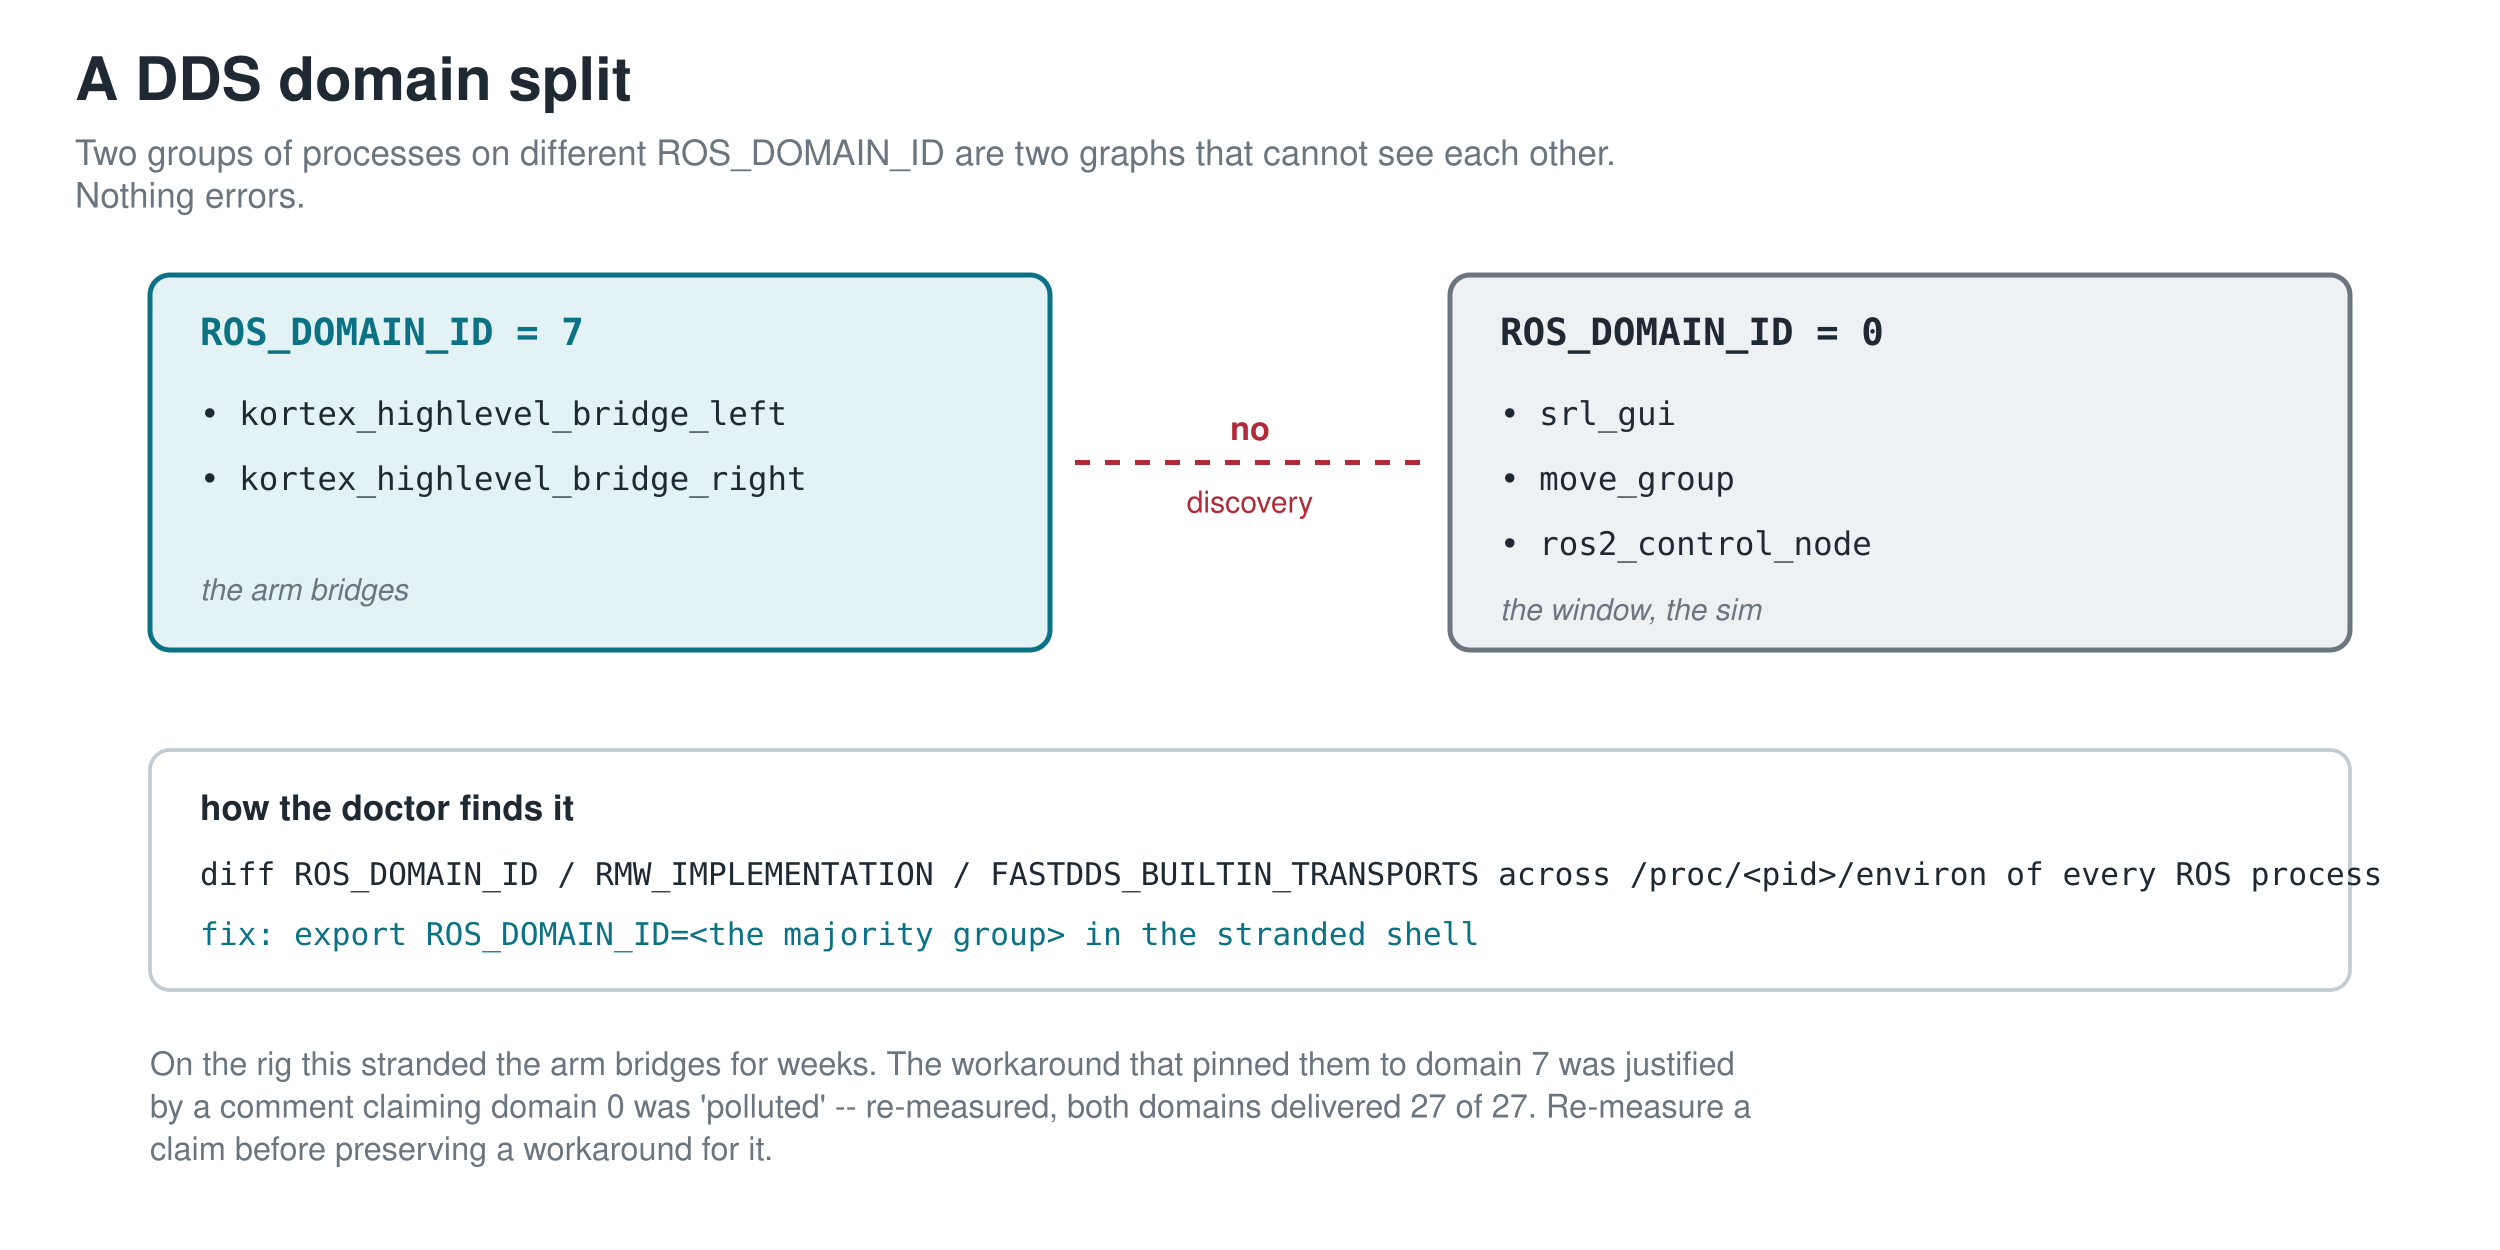
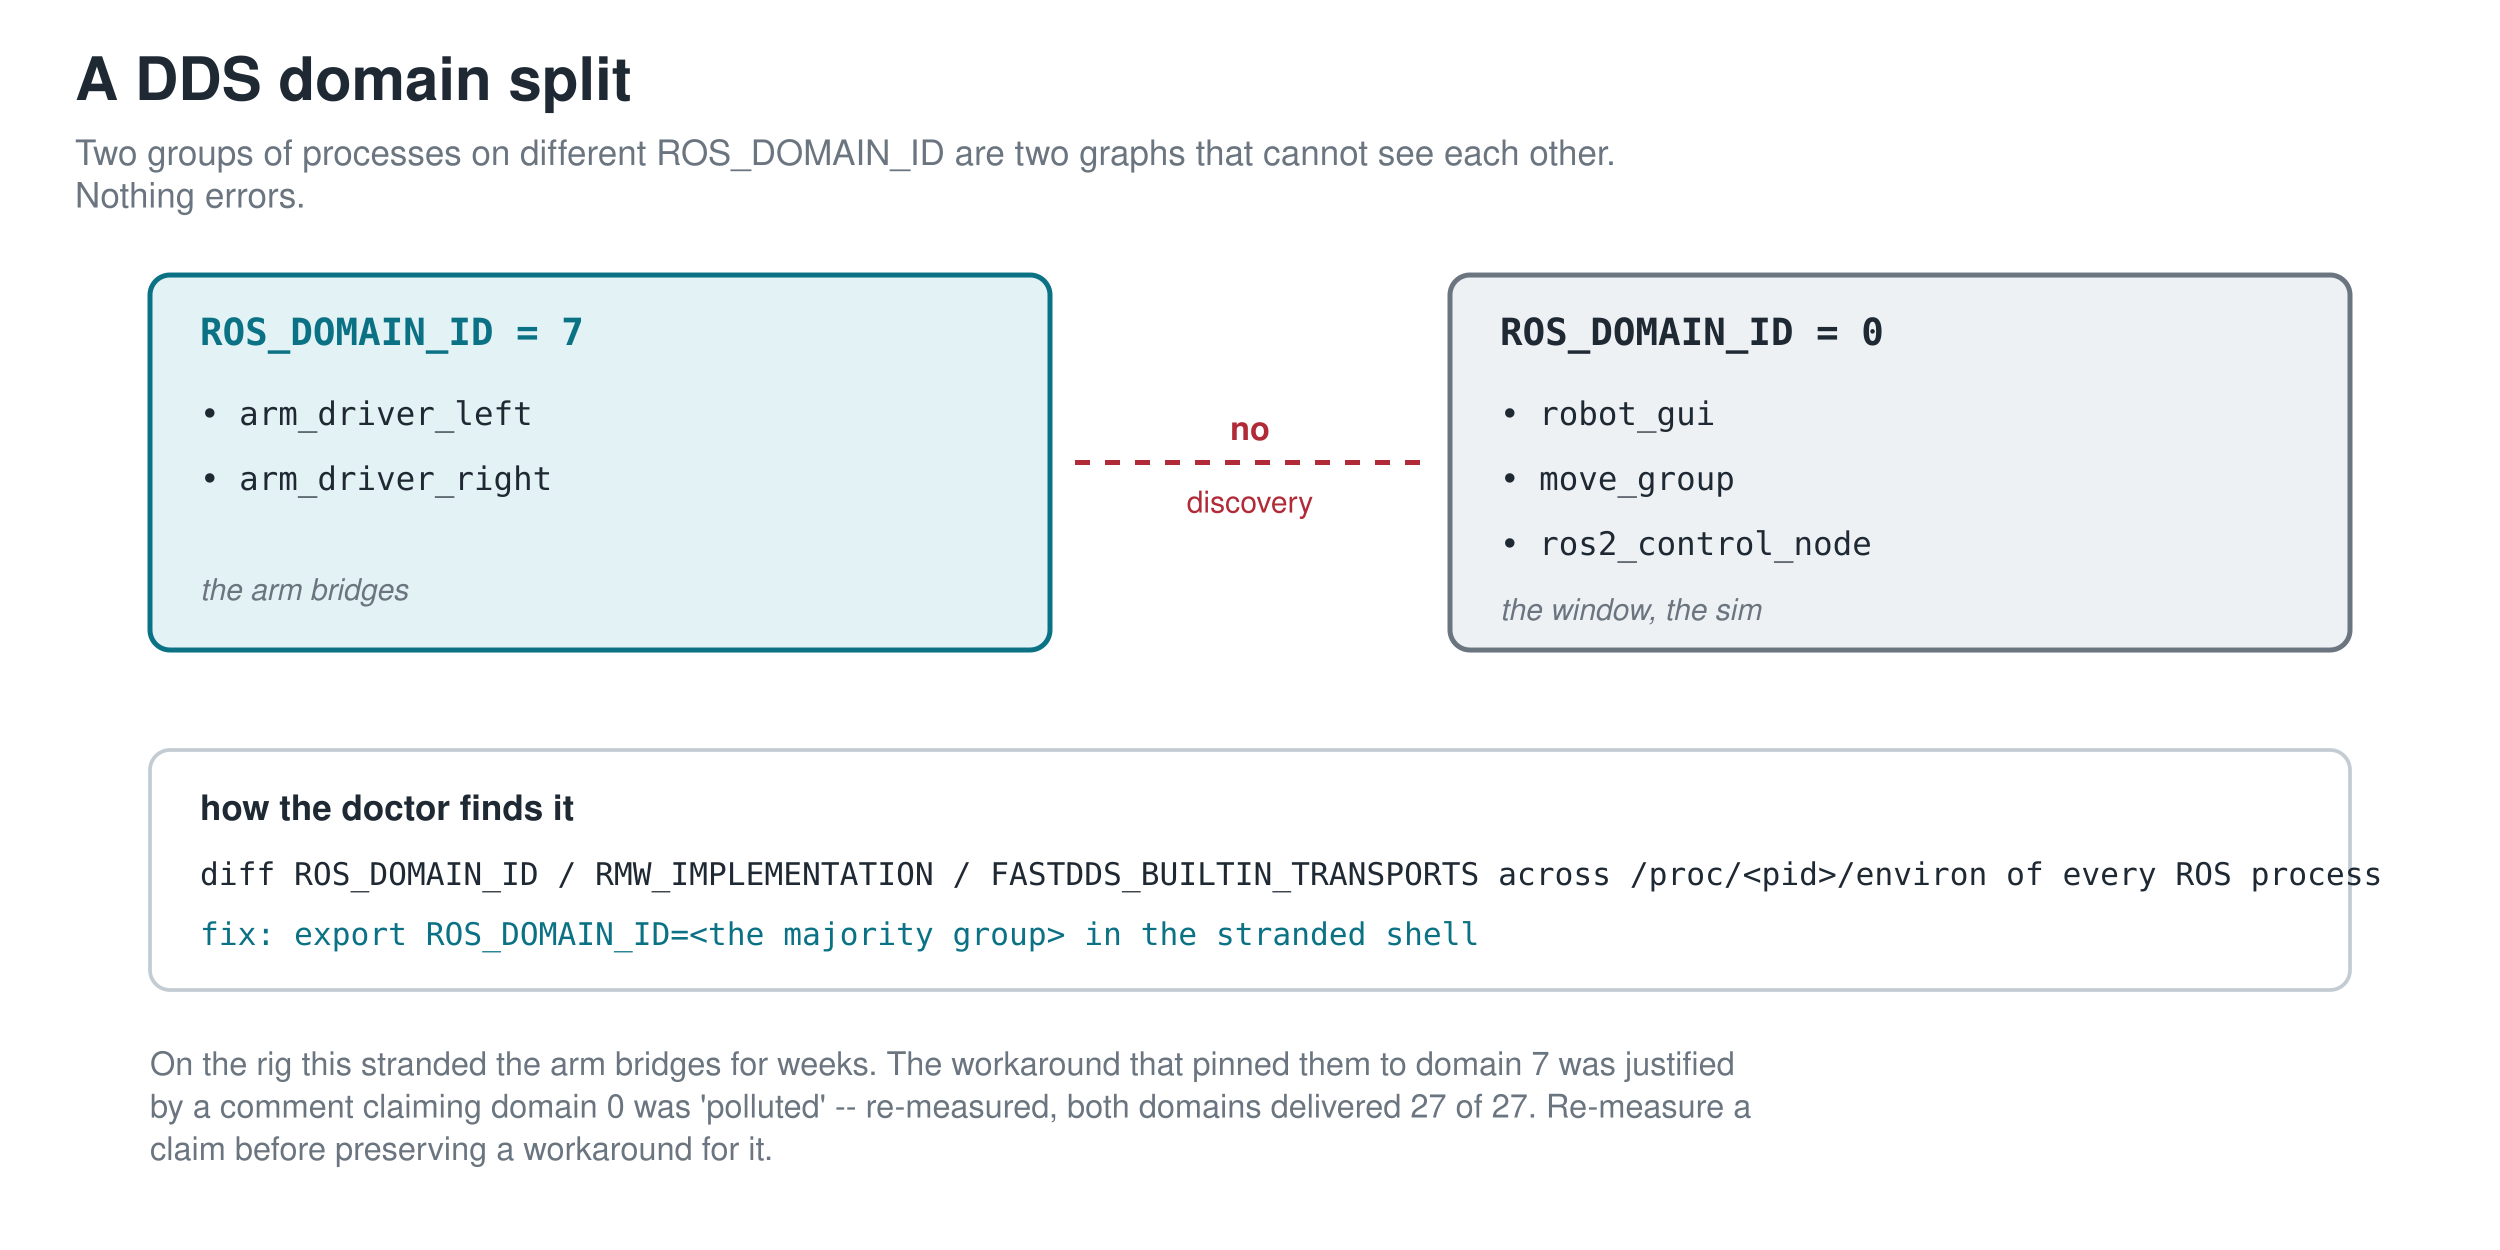
<svg xmlns="http://www.w3.org/2000/svg" width="1000" height="500" viewBox="0 0 1000 500" font-family="'Segoe UI',Helvetica,Arial,sans-serif">
  <rect width="1000" height="500" fill="#ffffff" />
  <defs>
    <marker id="arw" markerWidth="10" markerHeight="10" refX="8" refY="3" orient="auto" markerUnits="strokeWidth">
      <path d="M0,0 L8,3 L0,6 z" fill="#6b7580" />
    </marker>
  </defs>
  <text x="30" y="40" font-size="24" fill="#1f2933" text-anchor="start" font-weight="700">A DDS domain split</text>
  <text x="30" y="66" font-size="14" fill="#6b7580" text-anchor="start" font-weight="400">Two groups of processes on different ROS_DOMAIN_ID are two graphs that cannot see each other.</text>
  <text x="30" y="83" font-size="14" fill="#6b7580" text-anchor="start" font-weight="400">Nothing errors.</text>
  <rect x="60" y="110" width="360" height="150" rx="8" fill="#e3f2f4" stroke="#0b7285" stroke-width="2" />
  <text x="80" y="138" font-size="15" fill="#0b7285" text-anchor="start" font-weight="700" font-family="'Cascadia Code','Consolas','DejaVu Sans Mono',monospace">ROS_DOMAIN_ID = 7</text>
-   <text x="80" y="170" font-size="13" fill="#1f2933" text-anchor="start" font-weight="400" font-family="'Cascadia Code','Consolas','DejaVu Sans Mono',monospace">• kortex_highlevel_bridge_left</text>
-   <text x="80" y="196" font-size="13" fill="#1f2933" text-anchor="start" font-weight="400" font-family="'Cascadia Code','Consolas','DejaVu Sans Mono',monospace">• kortex_highlevel_bridge_right</text>
+   <text x="80" y="170" font-size="13" fill="#1f2933" text-anchor="start" font-weight="400" font-family="'Cascadia Code','Consolas','DejaVu Sans Mono',monospace">• arm_driver_left</text>
+   <text x="80" y="196" font-size="13" fill="#1f2933" text-anchor="start" font-weight="400" font-family="'Cascadia Code','Consolas','DejaVu Sans Mono',monospace">• arm_driver_right</text>
  <text x="80" y="240" font-size="12" fill="#6b7580" text-anchor="start" font-weight="400" font-style="italic">the arm bridges</text>
  <rect x="580" y="110" width="360" height="150" rx="8" fill="#eef1f4" stroke="#6b7580" stroke-width="2" />
  <text x="600" y="138" font-size="15" fill="#1f2933" text-anchor="start" font-weight="700" font-family="'Cascadia Code','Consolas','DejaVu Sans Mono',monospace">ROS_DOMAIN_ID = 0</text>
-   <text x="600" y="170" font-size="13" fill="#1f2933" text-anchor="start" font-weight="400" font-family="'Cascadia Code','Consolas','DejaVu Sans Mono',monospace">• srl_gui</text>
+   <text x="600" y="170" font-size="13" fill="#1f2933" text-anchor="start" font-weight="400" font-family="'Cascadia Code','Consolas','DejaVu Sans Mono',monospace">• robot_gui</text>
  <text x="600" y="196" font-size="13" fill="#1f2933" text-anchor="start" font-weight="400" font-family="'Cascadia Code','Consolas','DejaVu Sans Mono',monospace">• move_group</text>
  <text x="600" y="222" font-size="13" fill="#1f2933" text-anchor="start" font-weight="400" font-family="'Cascadia Code','Consolas','DejaVu Sans Mono',monospace">• ros2_control_node</text>
  <text x="600" y="248" font-size="12" fill="#6b7580" text-anchor="start" font-weight="400" font-style="italic">the window, the sim</text>
  <line x1="430" y1="185" x2="570" y2="185" stroke="#b02a37" stroke-width="2" stroke-dasharray="6 6" />
  <text x="500" y="176" font-size="13" fill="#b02a37" text-anchor="middle" font-weight="700">no</text>
  <text x="500" y="205" font-size="12" fill="#b02a37" text-anchor="middle" font-weight="400">discovery</text>
  <rect x="60" y="300" width="880" height="96" rx="8" fill="#ffffff" stroke="#c3cbd3" stroke-width="1.5" />
  <text x="80" y="328" font-size="14" fill="#1f2933" text-anchor="start" font-weight="700">how the doctor finds it</text>
  <text x="80" y="354" font-size="12.5" fill="#1f2933" text-anchor="start" font-weight="400" font-family="'Cascadia Code','Consolas','DejaVu Sans Mono',monospace">diff ROS_DOMAIN_ID / RMW_IMPLEMENTATION / FASTDDS_BUILTIN_TRANSPORTS across /proc/&lt;pid&gt;/environ of every ROS process</text>
  <text x="80" y="378" font-size="12.5" fill="#0b7285" text-anchor="start" font-weight="400" font-family="'Cascadia Code','Consolas','DejaVu Sans Mono',monospace">fix: export ROS_DOMAIN_ID=&lt;the majority group&gt; in the stranded shell</text>
  <text x="60" y="430" font-size="13" fill="#6b7580" text-anchor="start" font-weight="400">On the rig this stranded the arm bridges for weeks. The workaround that pinned them to domain 7 was justified</text>
  <text x="60" y="447" font-size="13" fill="#6b7580" text-anchor="start" font-weight="400">by a comment claiming domain 0 was 'polluted' -- re-measured, both domains delivered 27 of 27. Re-measure a</text>
  <text x="60" y="464" font-size="13" fill="#6b7580" text-anchor="start" font-weight="400">claim before preserving a workaround for it.</text>
</svg>
